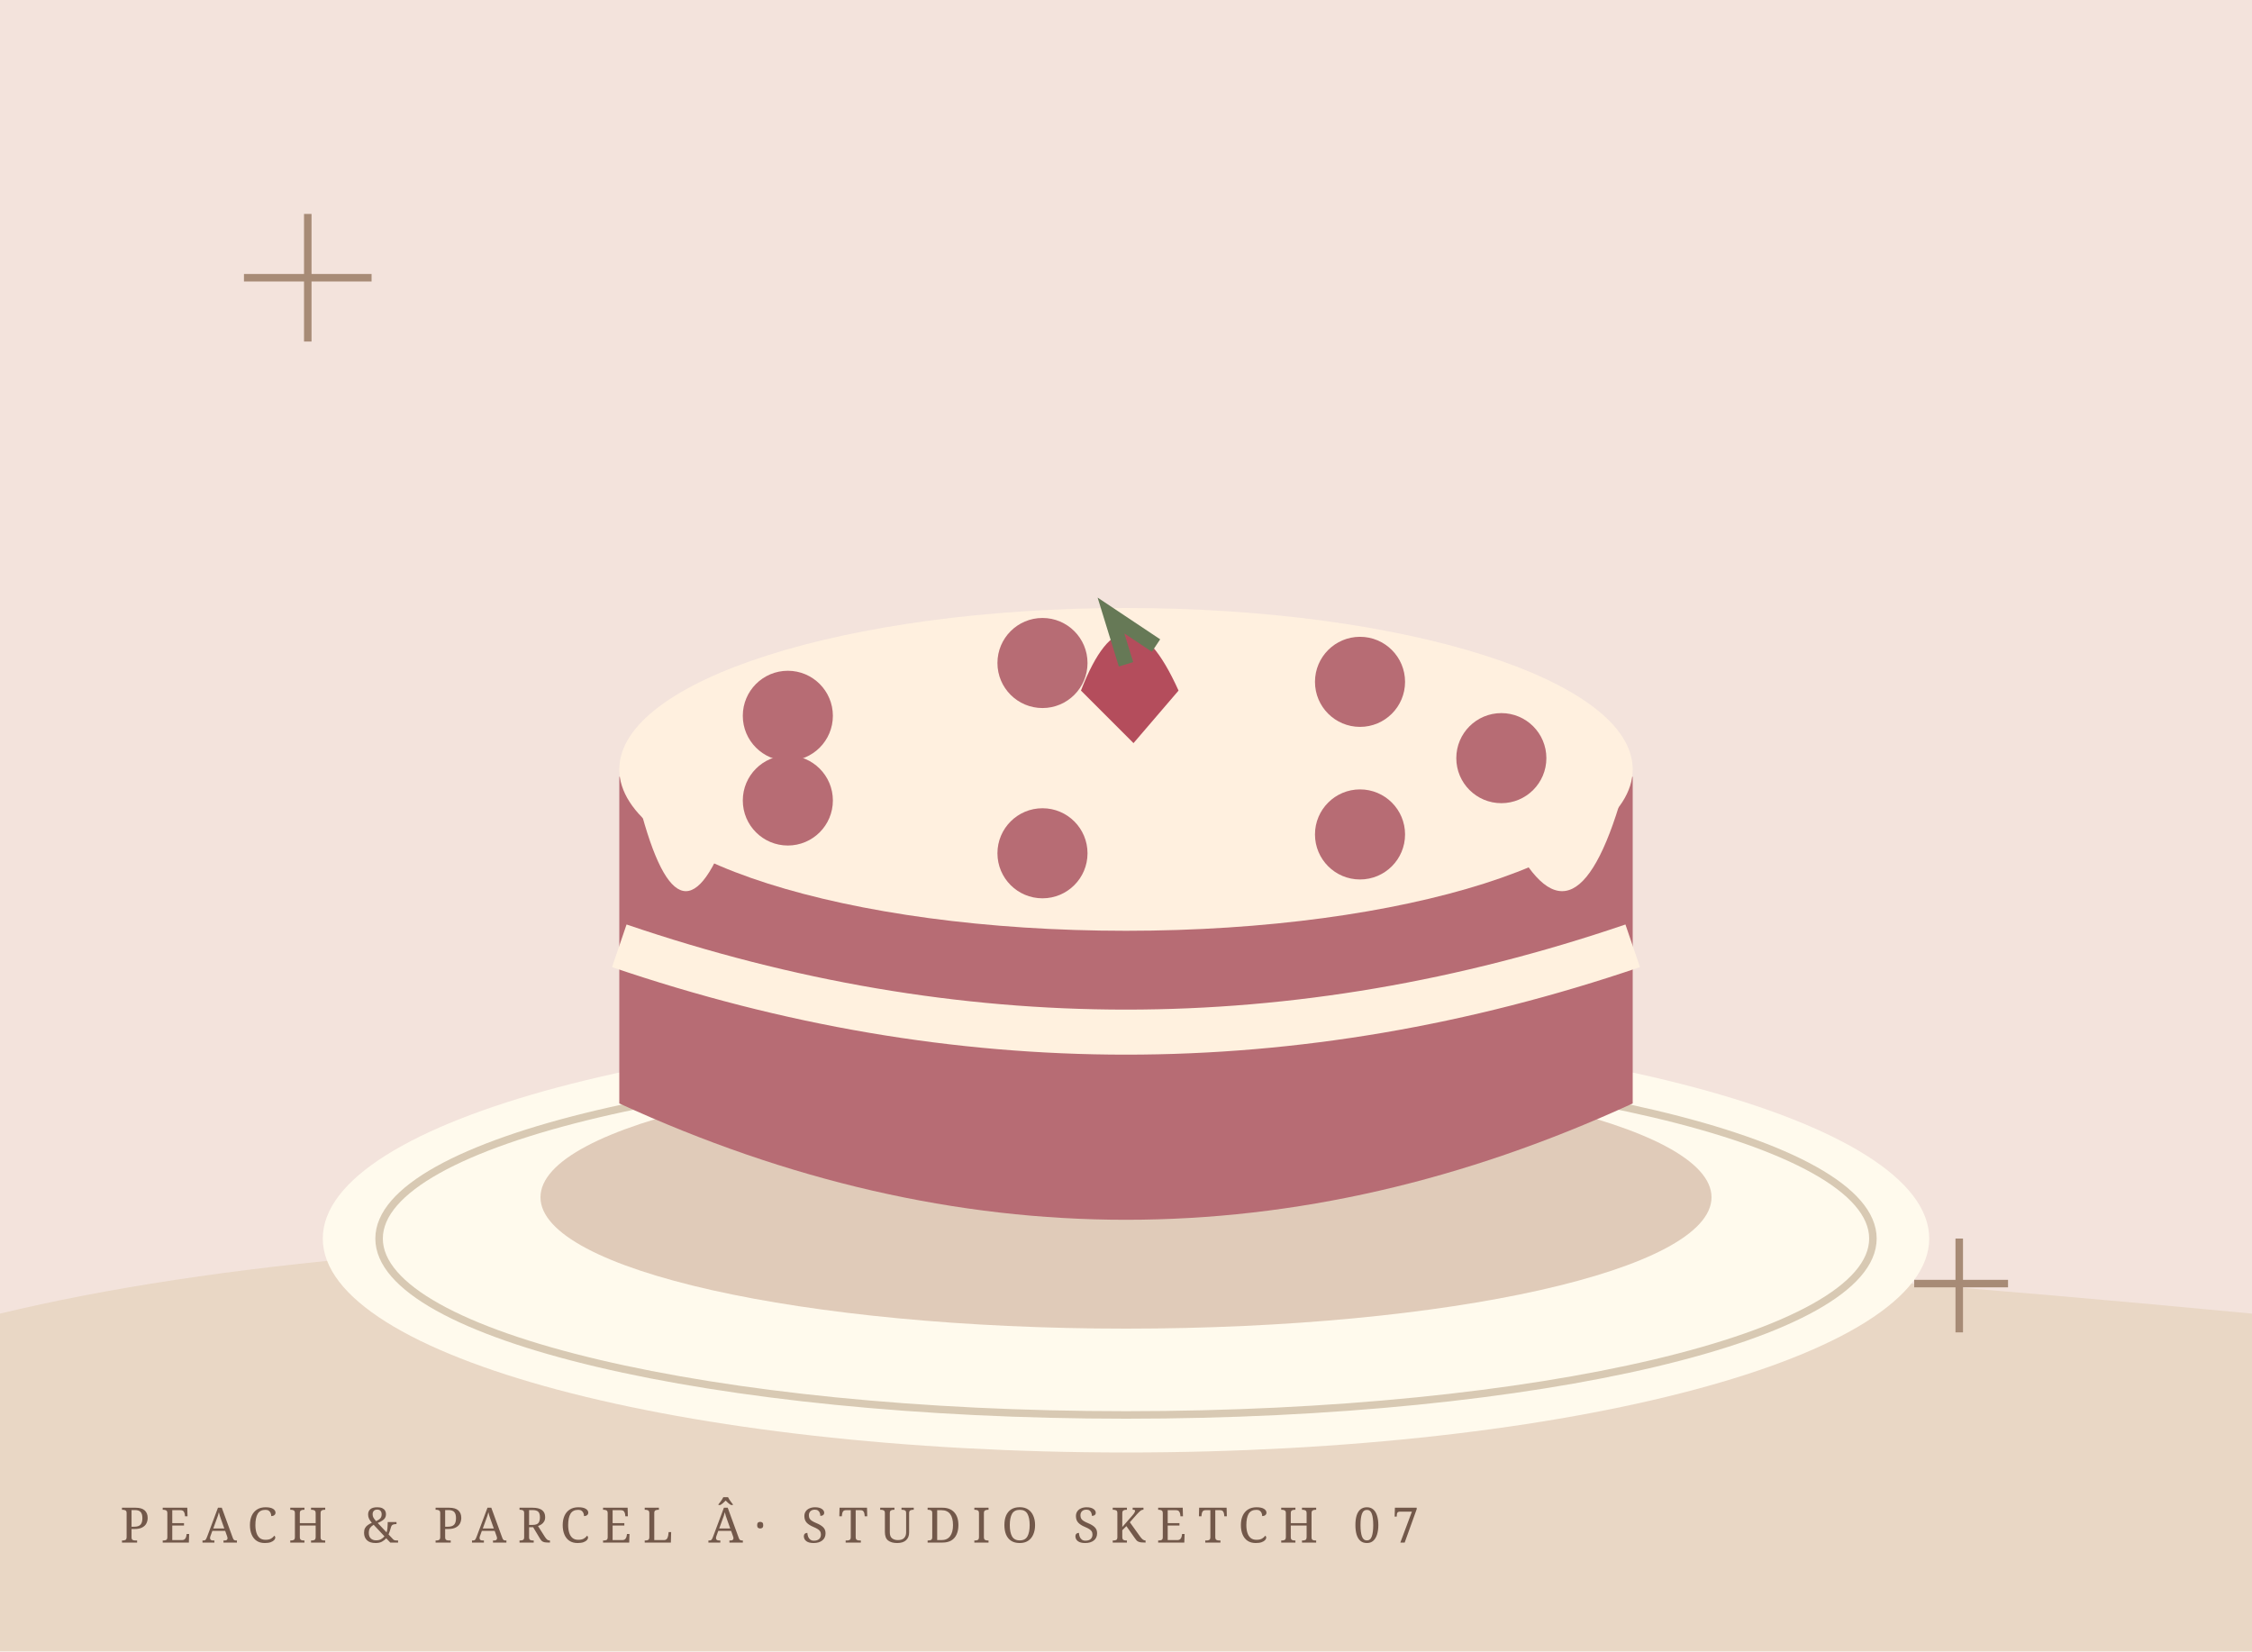
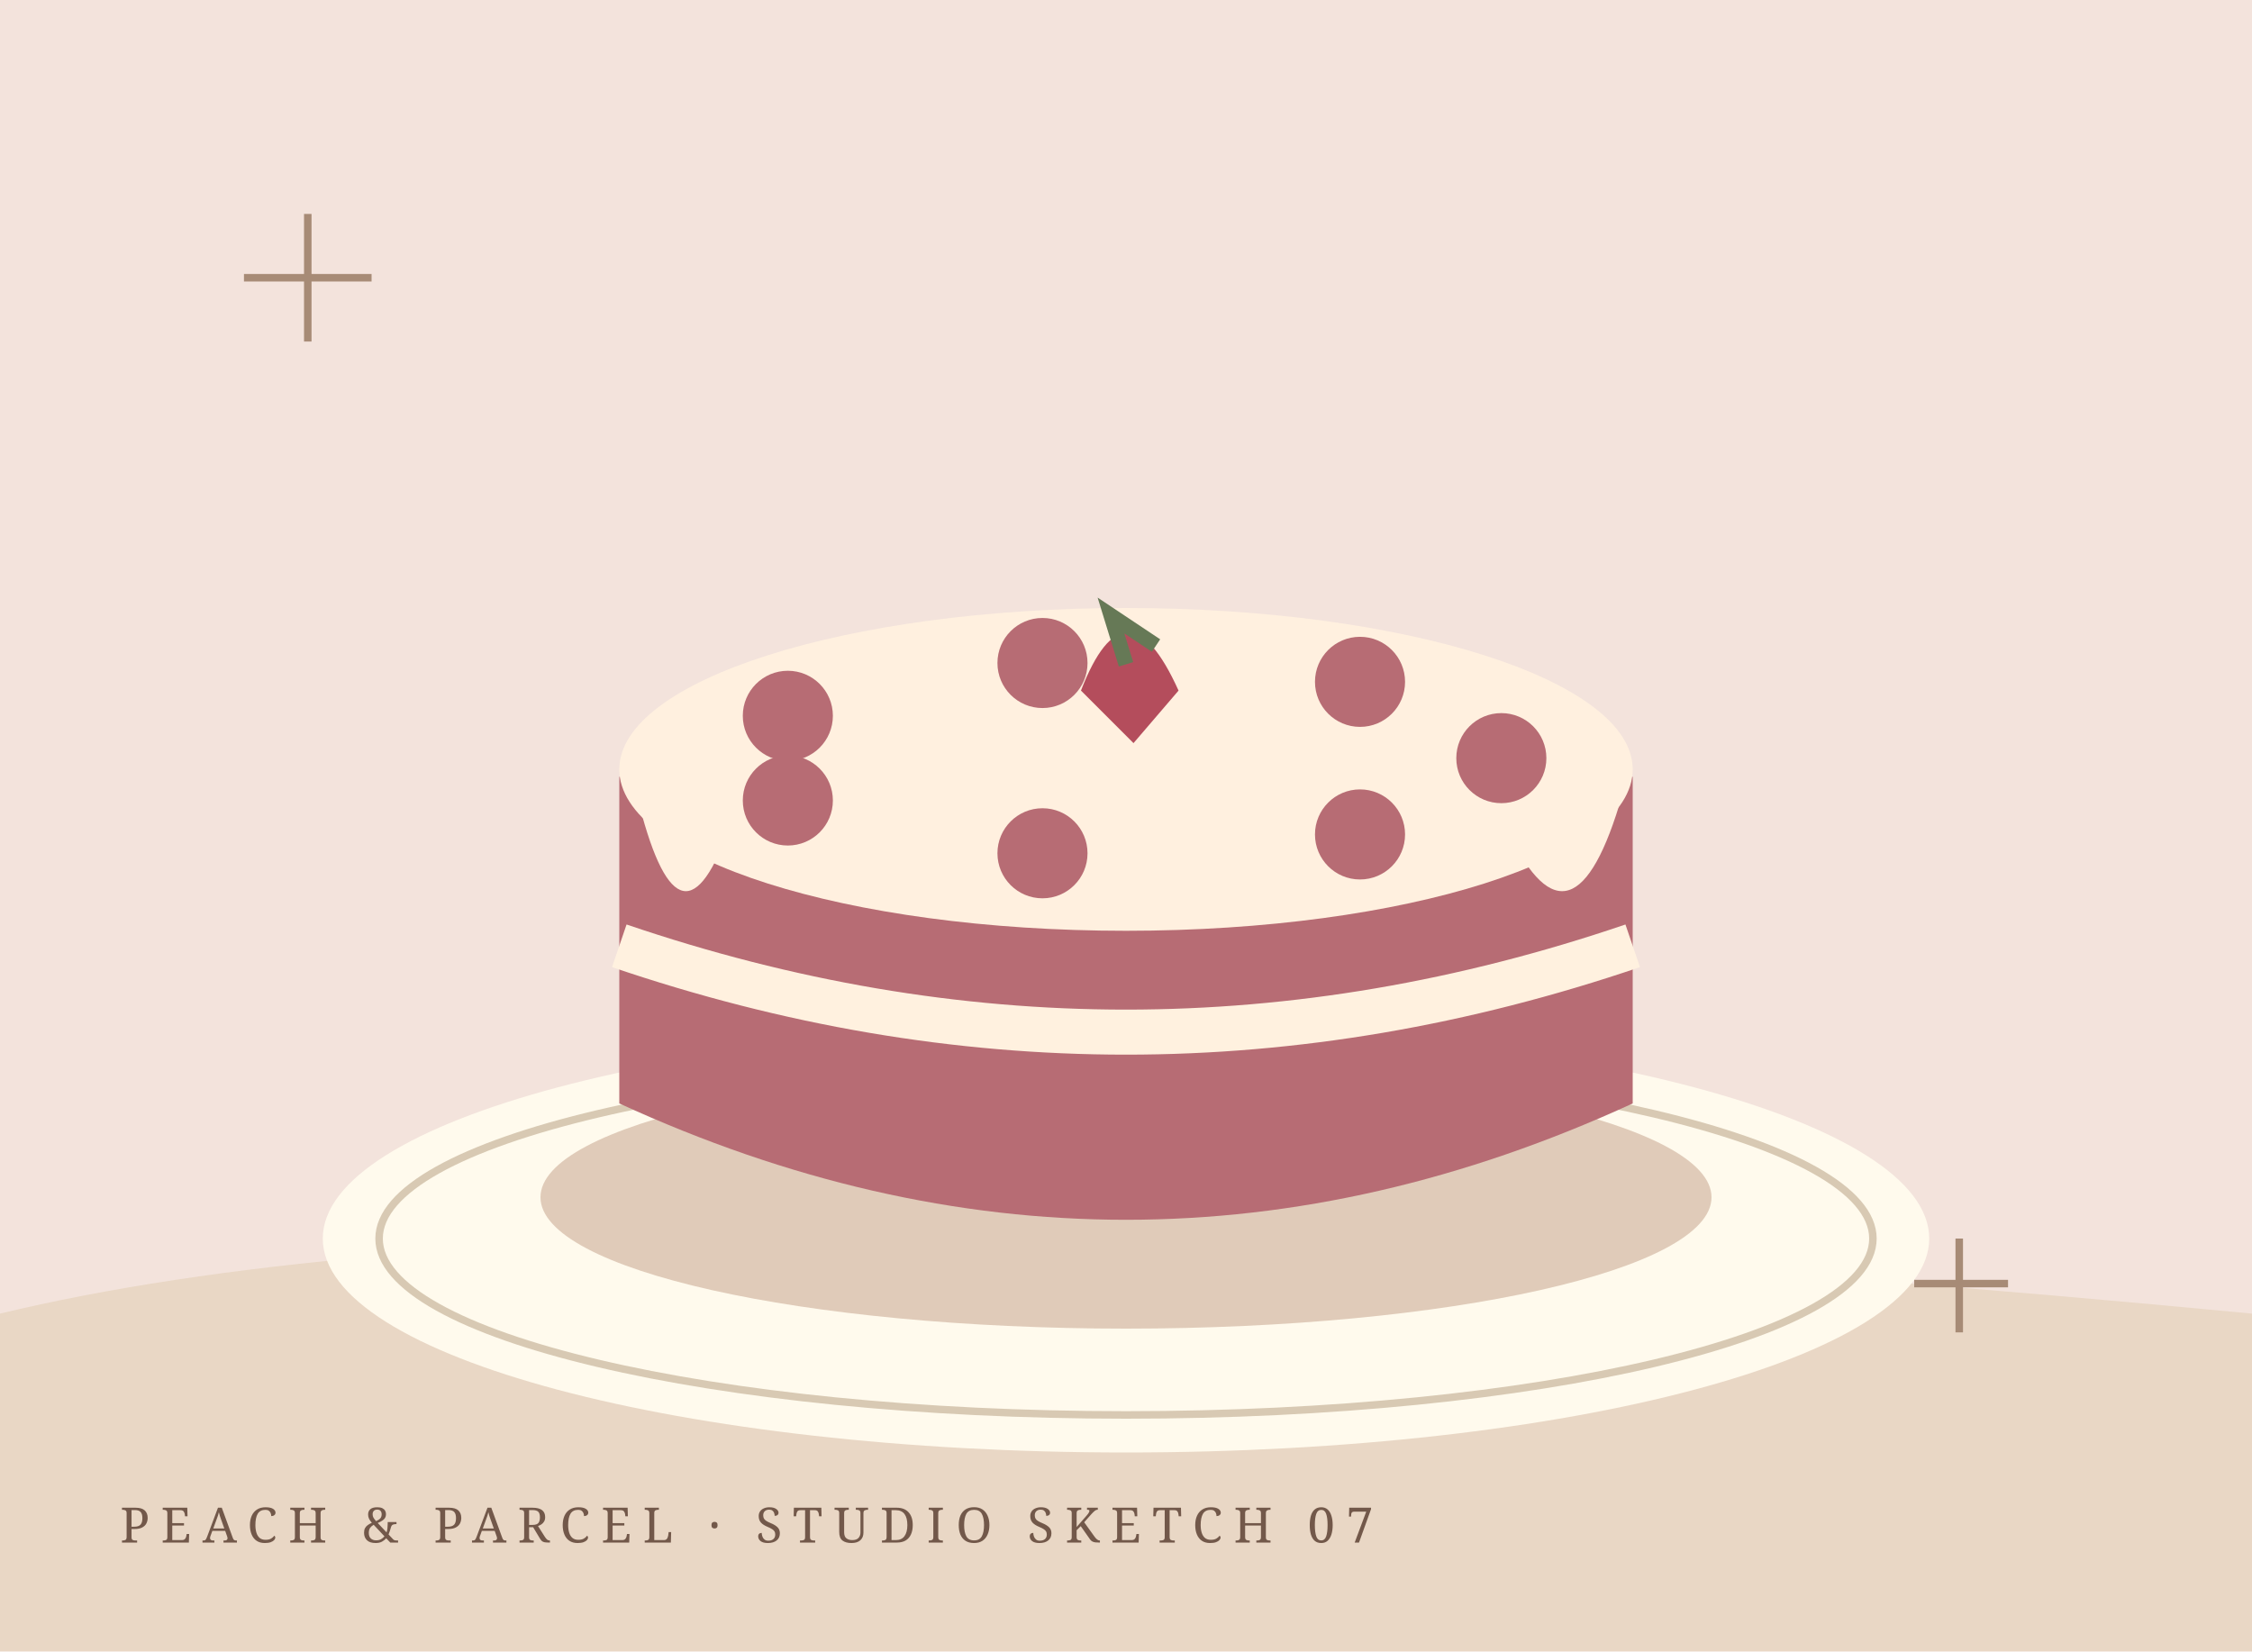
<svg xmlns="http://www.w3.org/2000/svg" viewBox="0 0 600 440">
  <rect width="600" height="440" fill="#f3e3dc" />
  <path d="M0 350 Q170 309 600 350 V440 H0Z" fill="#e9d7c5" />
  <ellipse cx="300" cy="330" rx="214" ry="57" fill="#fffaed" />
  <ellipse cx="300" cy="330" rx="199" ry="47" fill="none" stroke="#d8c9b3" stroke-width="2" />
  <ellipse cx="300" cy="319" rx="156" ry="35" fill="#e0cbb9" />
  <path d="M165 207 Q300 161 435 207 V294 Q300 356 165 294Z" fill="#b76c74" />
  <path d="M165 252 Q300 298 435 252" fill="none" stroke="#fff1df" stroke-width="12" />
  <ellipse cx="300" cy="205" rx="135" ry="43" fill="#fff0df" />
  <path d="M169 209 Q180 257 193 224 T223 224 T253 224 T283 224 T313 224 T343 224 T373 224 T403 224 T433 209" fill="#fff0df" />
  <circle cx="400" cy="202" r="12" fill="#b76c74" />
  <circle cx="362.349" cy="222.328" r="12" fill="#b76c74" />
  <circle cx="277.748" cy="227.348" r="12" fill="#b76c74" />
  <circle cx="209.903" cy="213.281" r="12" fill="#b76c74" />
  <circle cx="209.903" cy="190.719" r="12" fill="#b76c74" />
  <circle cx="277.748" cy="176.652" r="12" fill="#b76c74" />
  <circle cx="362.349" cy="181.672" r="12" fill="#b76c74" />
  <path d="M288 184 Q300 153 314 184 L302 198Z" fill="#b44d5c" />
  <path d="M300 177 l-4 -13 l12 8" fill="none" stroke="#667956" stroke-width="4" />
  <g fill="none" stroke="#a78b76" stroke-width="2">
    <path d="M65 74 h34 m-17 -17 v34 M510 342 h25 m-13 -12 v25" />
  </g>
-   <text x="32" y="411" font-family="Georgia,serif" font-size="13" letter-spacing="3" fill="#72584a">PEACH &amp; PARCEL Â· STUDIO SKETCH 07</text>
+   <text x="32" y="411" font-family="Georgia,serif" font-size="13" letter-spacing="3" fill="#72584a">PEACH &amp; PARCEL · STUDIO SKETCH 07</text>
</svg>
